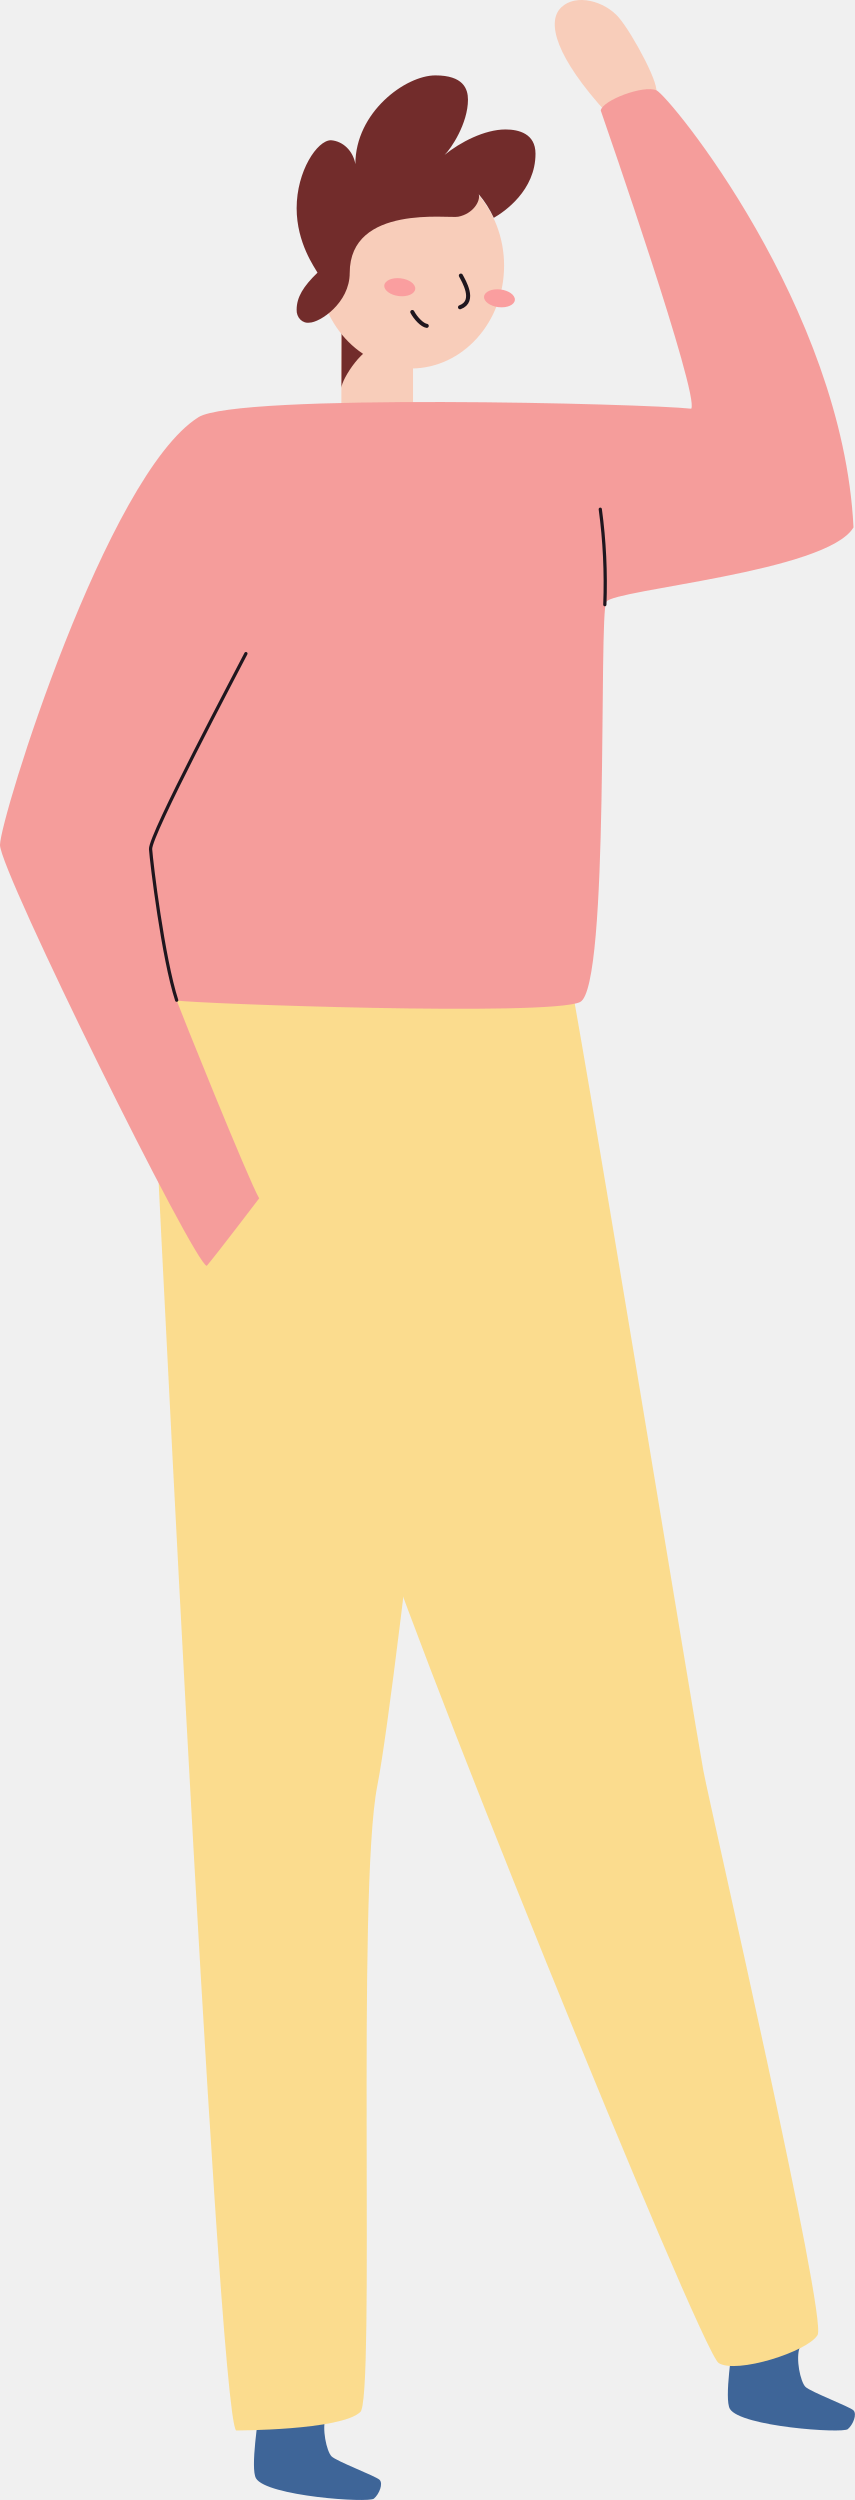
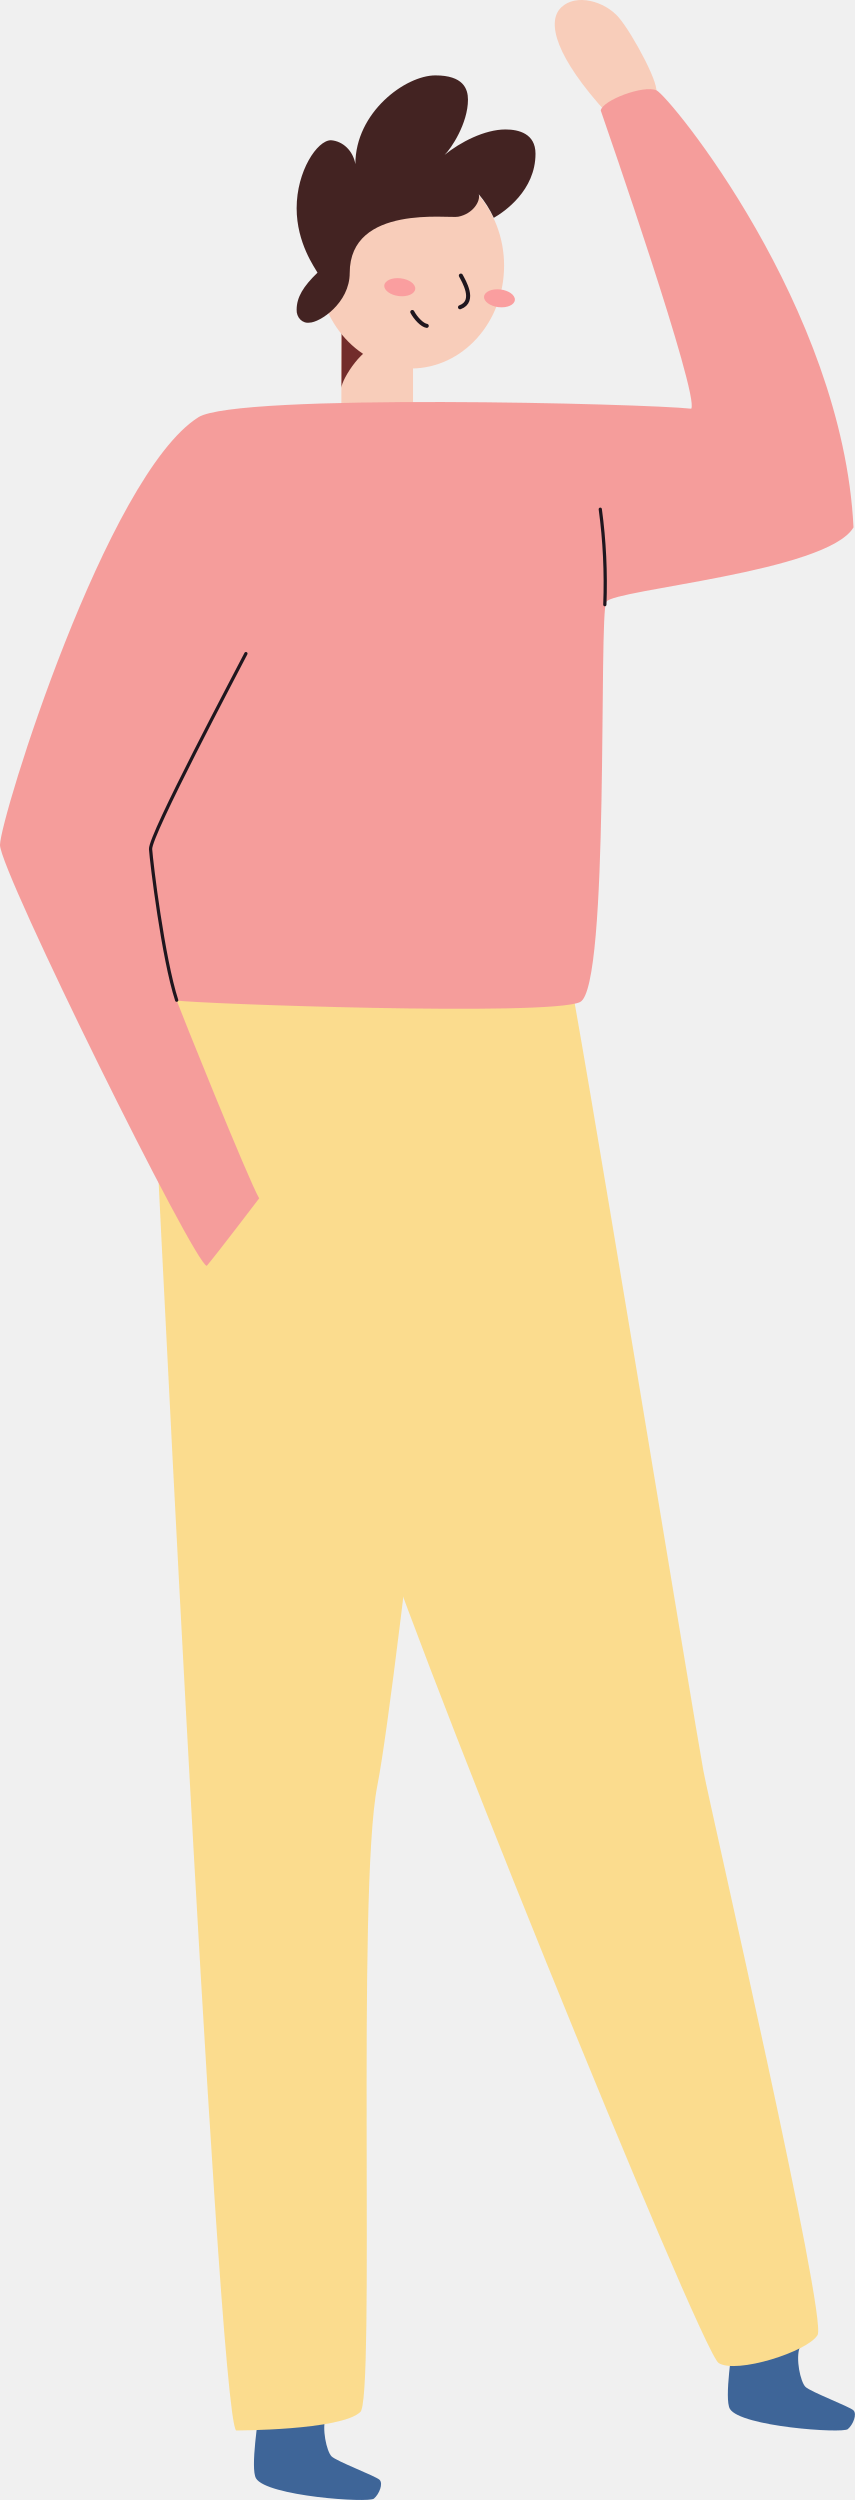
<svg xmlns="http://www.w3.org/2000/svg" width="145" height="424" viewBox="0 0 145 424" fill="none">
  <g clip-path="url(#clip0_45_143)">
    <path d="M44.04 408.235C43.862 409.762 42.42 418.661 43.421 420.328C45.22 423.354 62.51 424.543 63.418 423.766C64.326 422.988 65.03 421.209 64.368 420.572C63.706 419.935 57.072 417.443 56.232 416.6C55.392 415.757 54.535 411.823 55.273 409.865" fill="#3E6598" />
    <path d="M124.409 396.452C124.231 397.969 122.797 406.877 123.79 408.545C125.589 411.561 142.879 412.75 143.787 411.982C144.695 411.214 145.399 409.425 144.737 408.788C144.075 408.151 137.441 405.65 136.601 404.807C135.761 403.964 134.904 400.03 135.642 398.082" fill="#3E6598" />
    <path d="M96.141 163.202C97.405 167.399 118.004 293.517 119.302 300.355C120.6 307.193 140.376 393.173 138.662 396.021C136.949 398.868 124.893 402.671 121.881 400.77C118.869 398.868 66.379 269.631 62.493 253.519C58.607 237.408 62.493 153.151 62.493 153.151L96.141 163.202Z" fill="#FBDC8E" />
    <path d="M80.428 164.139C79.631 171.043 67.549 284.862 63.995 302.846C60.44 320.831 63.698 407.758 61.068 409.116C57.674 412.207 40.044 412.207 40.044 412.207C36.846 409.116 25.537 172.579 25.537 172.579C25.537 172.579 53.636 144.721 80.428 164.139Z" fill="#FBDC8E" />
    <path d="M70.052 72.379C70.052 74.815 57.886 74.955 57.895 72.379V56.062H70.052V72.379Z" fill="#F8CDBA" />
    <path d="M57.912 65.766C57.912 64.314 61.908 58.113 64.224 58.956C61.365 57.832 58.989 55.21 57.937 56.025L57.912 65.766Z" fill="#722C2B" />
    <path d="M69.704 62.497C60.985 62.497 53.916 54.692 53.916 45.065C53.916 35.437 60.985 27.633 69.704 27.633C78.424 27.633 85.493 35.437 85.493 45.065C85.493 54.692 78.424 62.497 69.704 62.497Z" fill="#F8CDBA" />
    <path d="M84.57 52.096C83.127 51.935 82.019 51.132 82.095 50.302C82.171 49.472 83.402 48.93 84.845 49.091C86.287 49.252 87.395 50.055 87.32 50.885C87.244 51.714 86.013 52.257 84.57 52.096Z" fill="#FA9E9F" />
    <path d="M67.657 50.218C66.208 50.052 65.097 49.242 65.175 48.408C65.254 47.574 66.492 47.033 67.942 47.2C69.391 47.366 70.502 48.176 70.424 49.01C70.346 49.843 69.107 50.384 67.657 50.218Z" fill="#FA9E9F" />
    <path d="M78.163 46.742C78.587 47.566 80.793 51.097 78.019 52.109" stroke="#1F161E" stroke-width="0.69" stroke-miterlimit="10" stroke-linecap="round" />
    <path d="M72.377 55.266C71.596 55.153 70.477 53.964 69.925 52.915" stroke="#1F161E" stroke-width="0.69" stroke-miterlimit="10" stroke-linecap="round" />
    <path d="M56.936 46.742C55.015 46.742 53.458 45.022 53.458 42.901C53.458 40.78 55.015 39.061 56.936 39.061C58.857 39.061 60.415 40.78 60.415 42.901C60.415 45.022 58.857 46.742 56.936 46.742Z" fill="#F8CDBA" />
-     <path d="M59.312 46.292C59.312 51.397 54.221 54.722 52.474 54.722C52.196 54.764 51.913 54.738 51.646 54.645C51.378 54.553 51.133 54.396 50.926 54.187C50.719 53.978 50.557 53.721 50.451 53.434C50.344 53.148 50.296 52.84 50.31 52.531C50.31 50.395 51.455 48.559 53.848 46.245C53.432 45.449 50.31 41.243 50.31 35.314C50.31 29.038 53.797 23.783 56.13 23.783C57.129 23.857 58.077 24.294 58.826 25.026C59.575 25.759 60.083 26.744 60.27 27.83C60.27 19.062 68.754 12.786 73.845 12.786C78.562 12.786 79.368 15.053 79.368 16.898C79.368 20.926 76.492 25.244 75.406 26.265C78.044 24.12 82.193 21.956 85.731 21.956C87.971 21.956 90.821 22.659 90.821 26.069C90.821 32.316 85.519 35.932 83.746 36.944C83.07 35.486 82.213 34.14 81.2 32.944C81.523 34.124 80.216 36.269 77.713 36.756C76.28 37.103 59.312 34.574 59.312 46.292Z" fill="#722C2B" />
+     <path d="M59.312 46.292C59.312 51.397 54.221 54.722 52.474 54.722C52.196 54.764 51.913 54.738 51.646 54.645C51.378 54.553 51.133 54.396 50.926 54.187C50.719 53.978 50.557 53.721 50.451 53.434C50.344 53.148 50.296 52.84 50.31 52.531C50.31 50.395 51.455 48.559 53.848 46.245C53.432 45.449 50.31 41.243 50.31 35.314C50.31 29.038 53.797 23.783 56.13 23.783C57.129 23.857 58.077 24.294 58.826 25.026C59.575 25.759 60.083 26.744 60.27 27.83C60.27 19.062 68.754 12.786 73.845 12.786C78.562 12.786 79.368 15.053 79.368 16.898C79.368 20.926 76.492 25.244 75.406 26.265C78.044 24.12 82.193 21.956 85.731 21.956C87.971 21.956 90.821 22.659 90.821 26.069C90.821 32.316 85.519 35.932 83.746 36.944C83.07 35.486 82.213 34.14 81.2 32.944C81.523 34.124 80.216 36.269 77.713 36.756C76.28 37.103 59.312 34.574 59.312 46.292Z" fill="#432322" />
    <path d="M103.03 19.296C105.796 18.32 108.51 17.169 111.157 15.849C112.337 15.081 107.272 5.667 104.922 2.941C102.571 0.215 97.719 -1.18 95.182 1.255C92.645 3.691 94.215 9.686 103.03 19.296Z" fill="#F8CDBA" />
    <path d="M33.656 70.759C18.105 80.557 -7.62939e-05 138.848 -7.62939e-05 143.316C-7.62939e-05 147.784 33.087 214.684 35.073 214.684C36.77 212.688 43.956 203.237 43.956 203.237C42.157 200.193 30.381 170.911 29.965 169.684C32.833 170.209 93.29 172.41 98.38 169.947C103.471 167.483 101.486 104.162 102.834 102.054C104.183 99.947 140.3 97.005 144.754 89.446C142.921 52.109 113.499 16.289 111.344 15.325C109.189 14.36 102.198 16.992 101.884 18.734C102.733 21.188 118.666 67.124 117.232 69.316C109.757 68.464 40.138 66.665 33.656 70.759Z" fill="#F59D9B" />
    <path d="M41.707 110.85C40.239 113.735 25.376 141.677 25.537 144.019C25.698 146.36 27.666 162.547 29.965 169.638" stroke="#1F161E" stroke-width="0.55" stroke-miterlimit="10" stroke-linecap="round" />
    <path d="M102.58 102.551C102.789 97.14 102.53 91.72 101.808 86.364" stroke="#1F161E" stroke-width="0.55" stroke-miterlimit="10" stroke-linecap="round" />
  </g>
  <defs>
    <clipPath id="clip0_45_143">
      <rect width="145" height="424" fill="white" transform="matrix(-1 0 0 1 145 0)" />
    </clipPath>
  </defs>
</svg>
